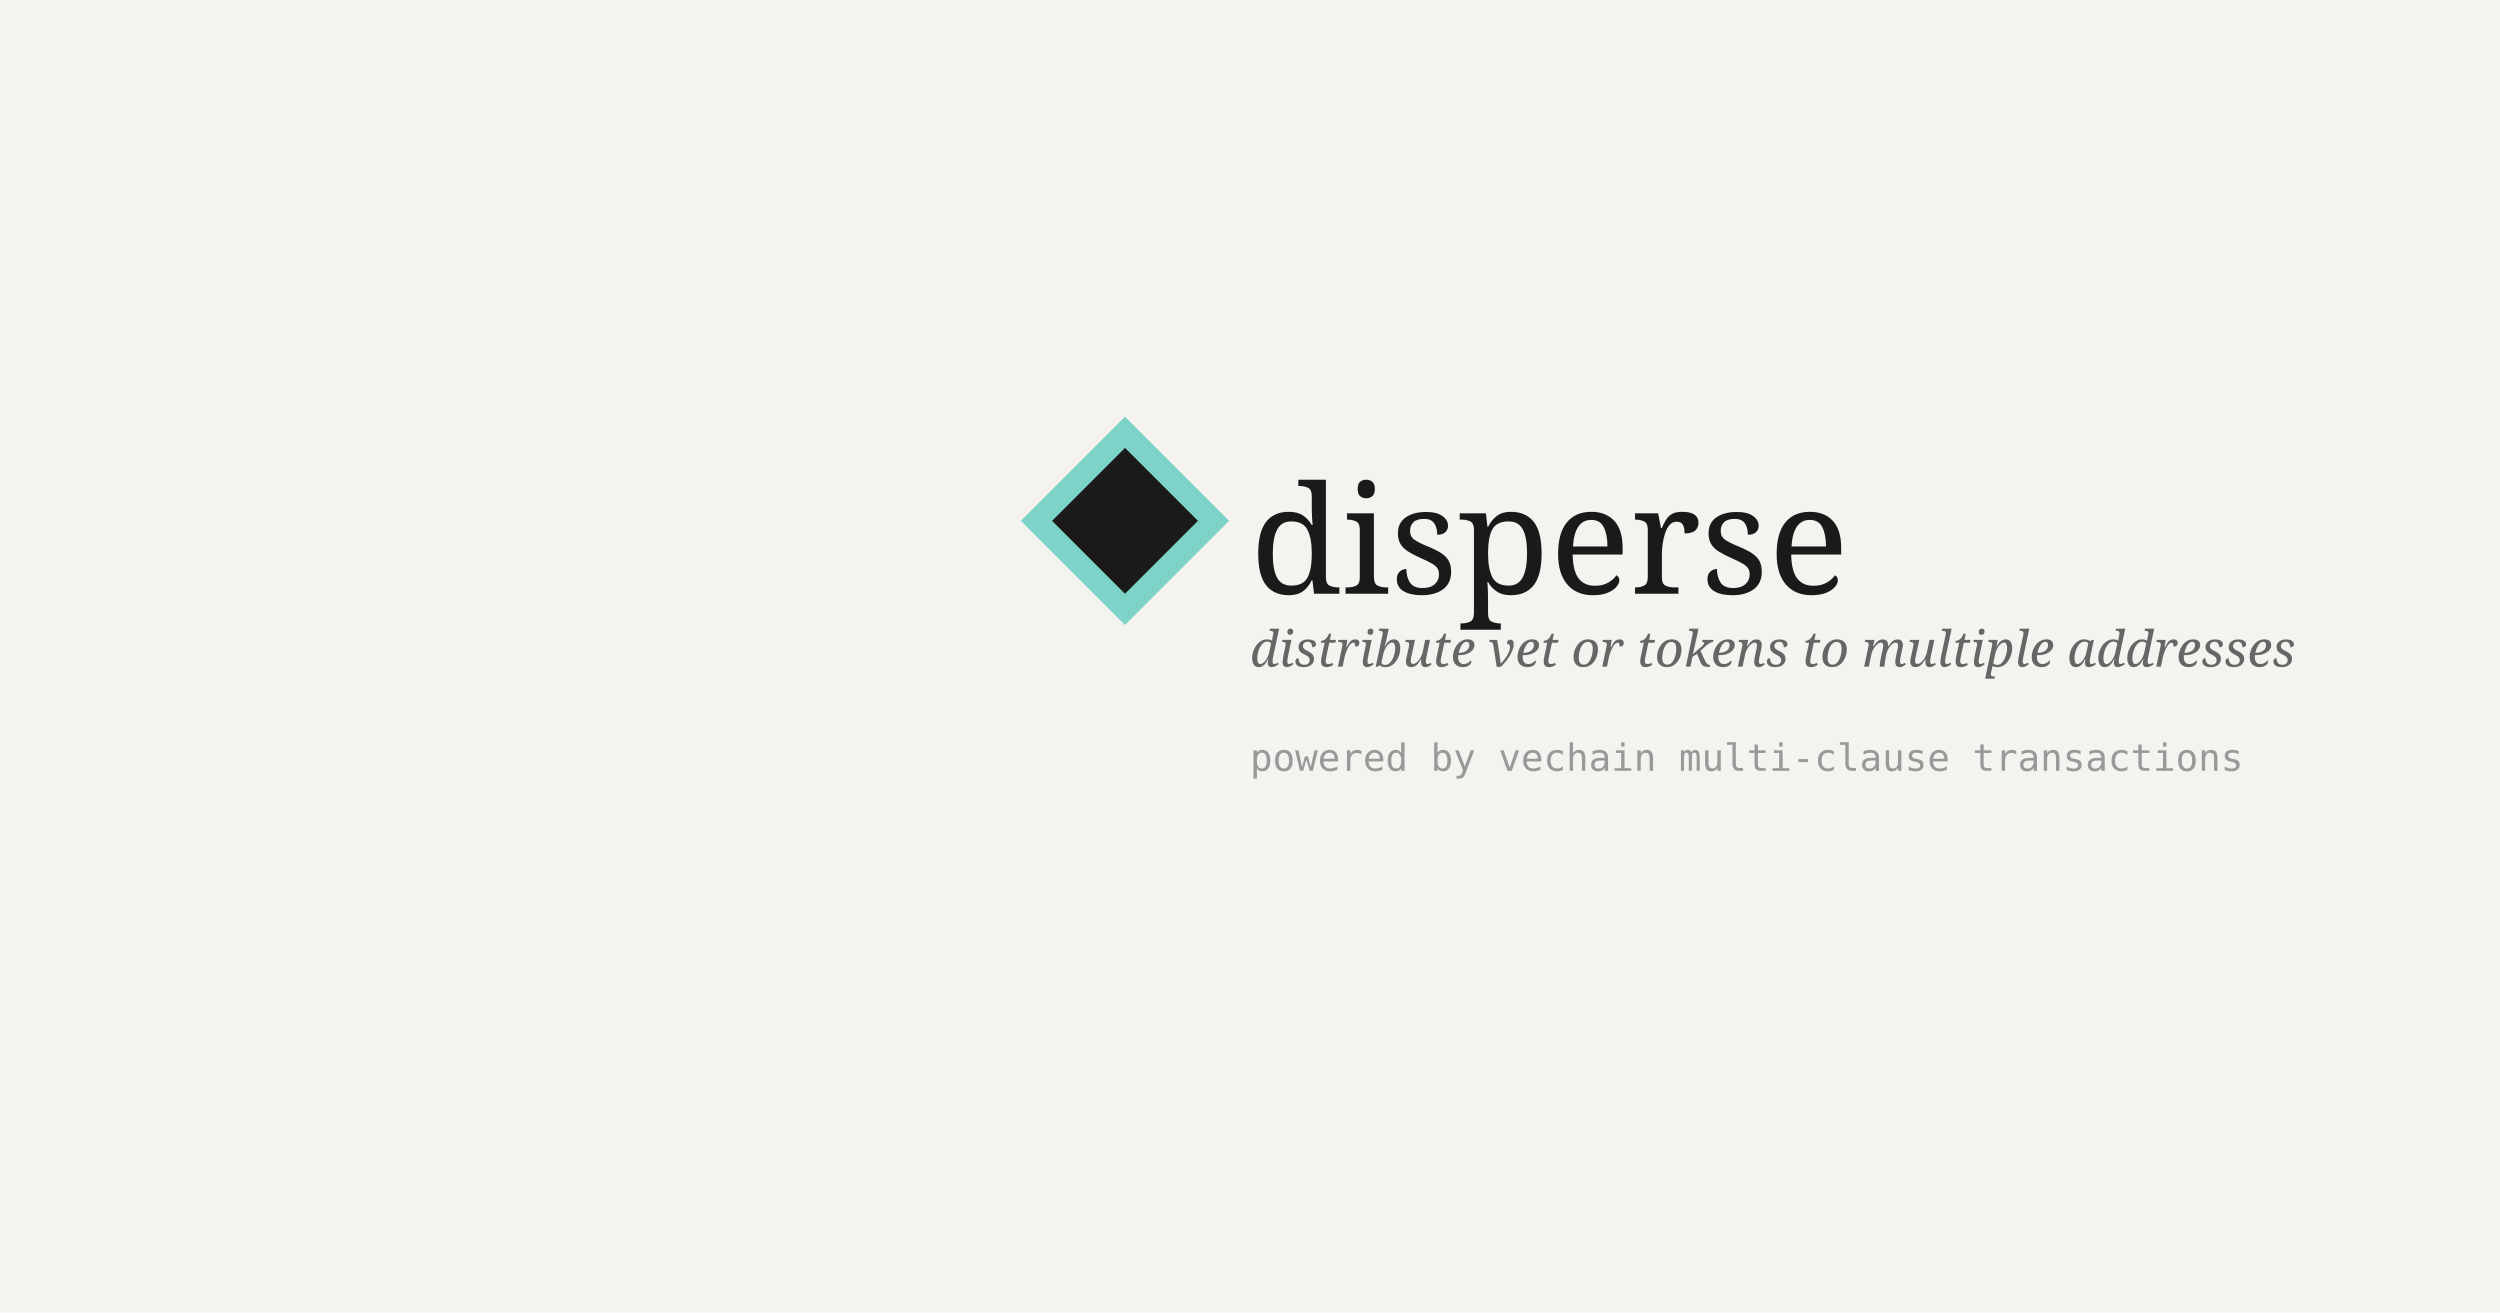
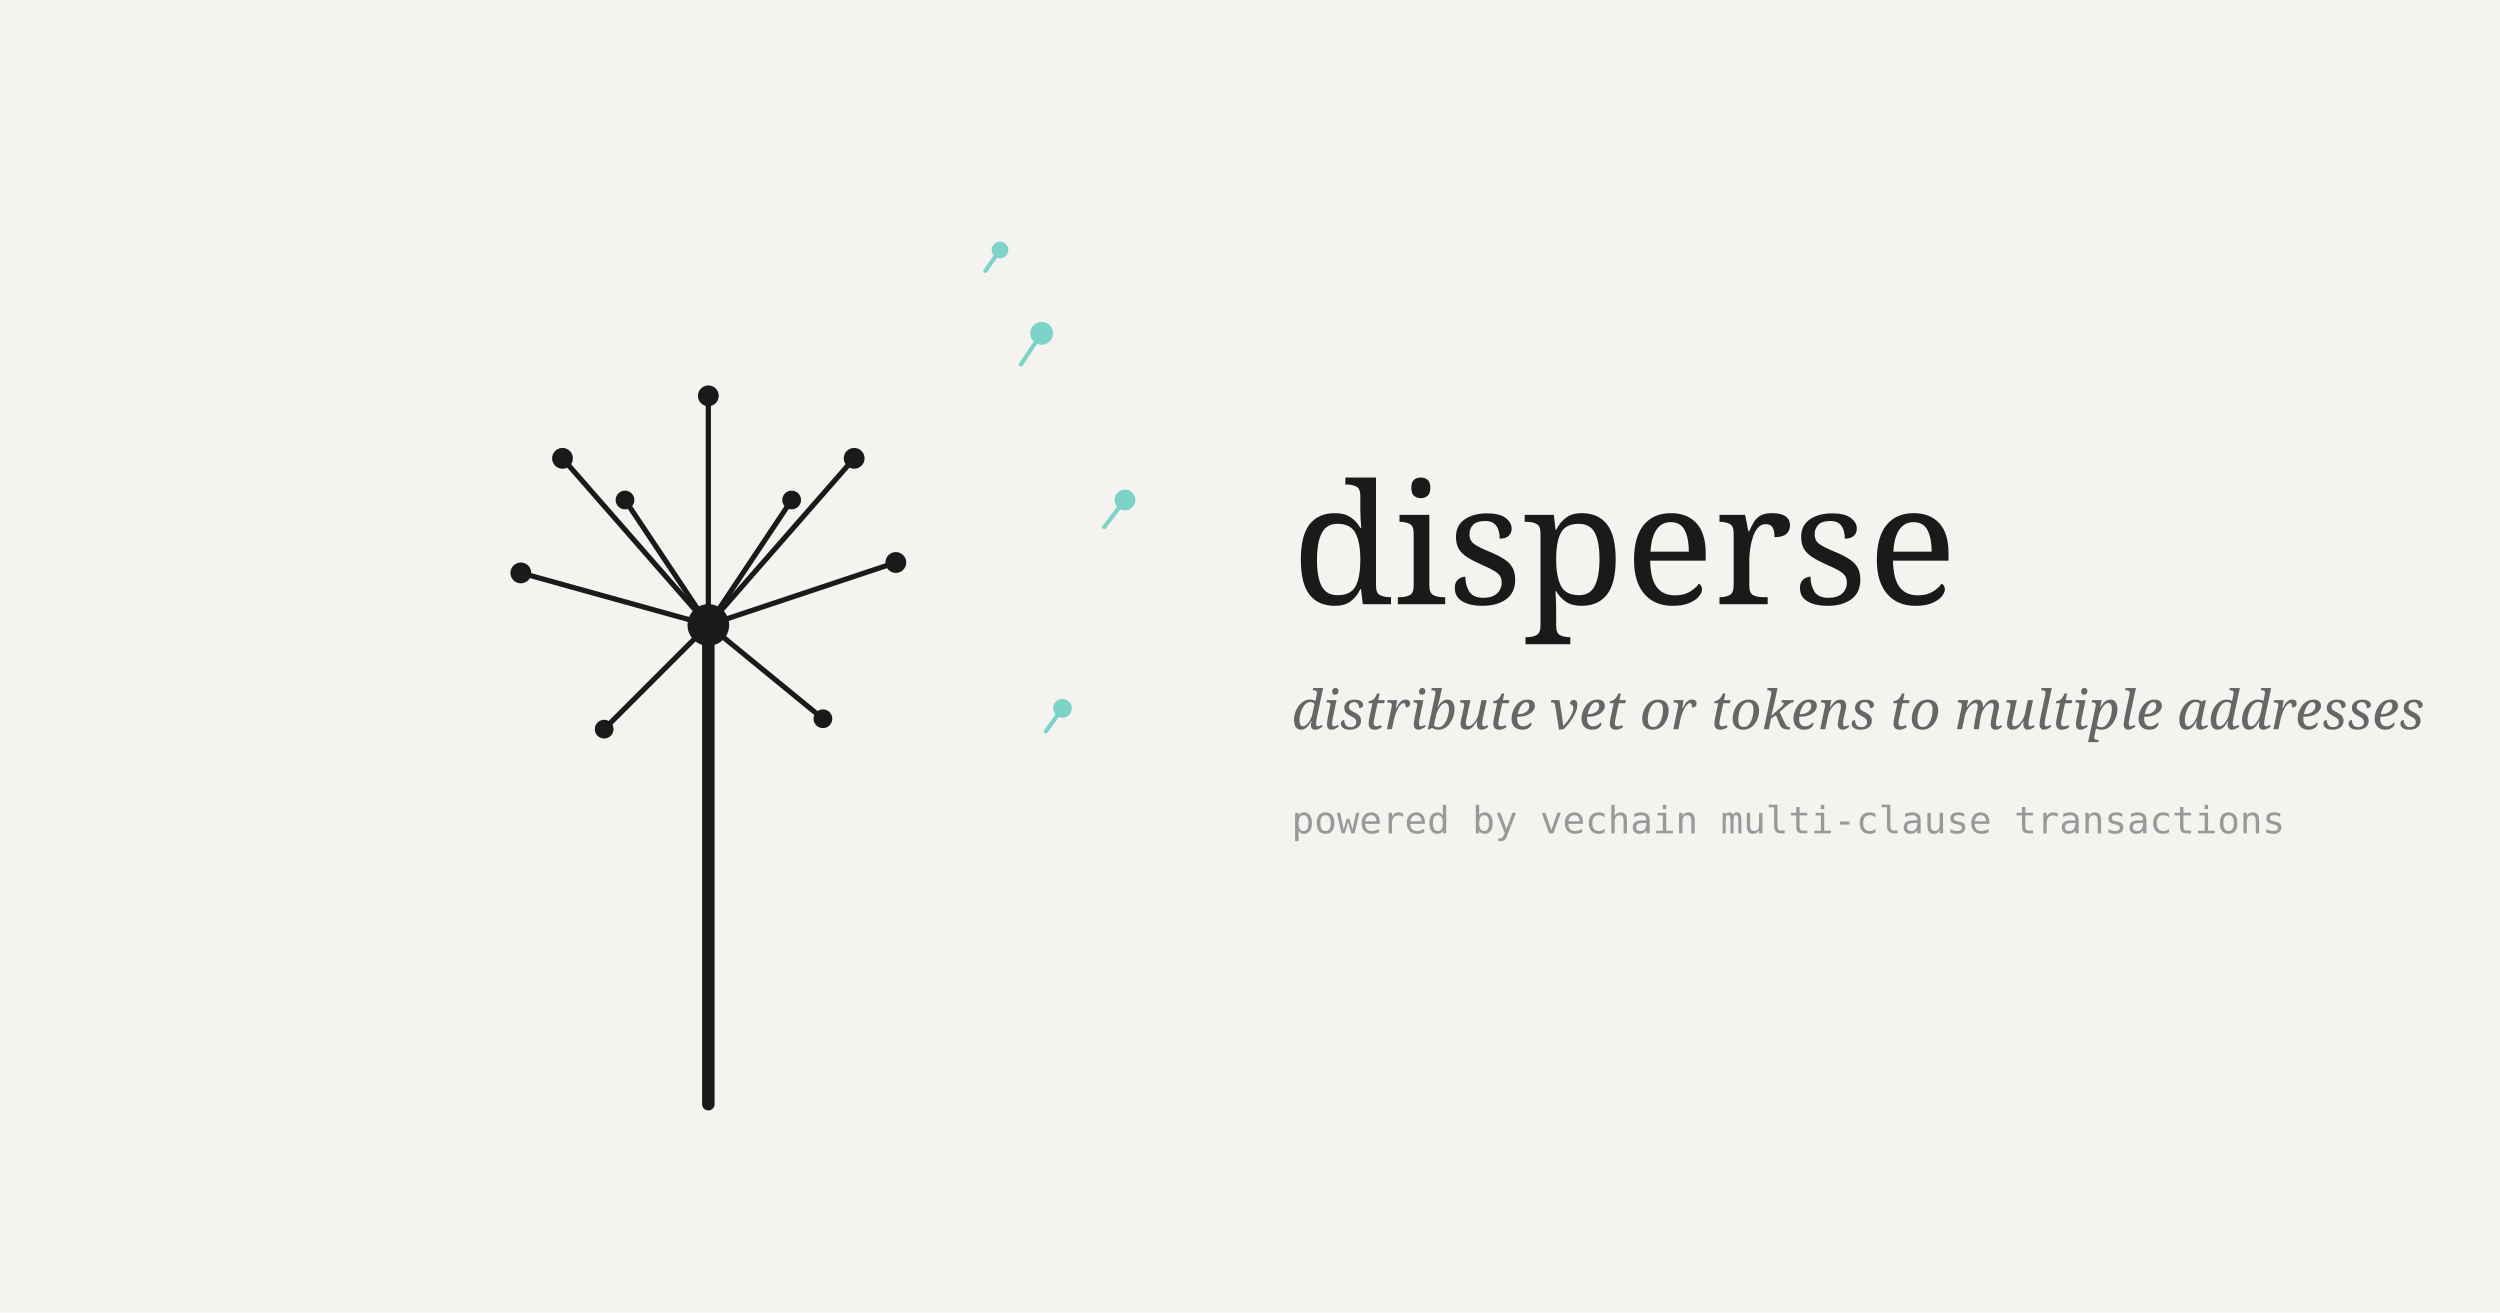
<svg xmlns="http://www.w3.org/2000/svg" width="1200" height="630" viewBox="0 0 1200 630">
  <rect width="1200" height="630" fill="#f5f3ef" />
-   <path d="M540 200L590 250L540 300L490 250Z" fill="#7dd3c7" />
-   <path d="M540 215L575 250L540 285L505 250Z" fill="#1a1a1a" />
-   <text x="600" y="260" font-family="serif" font-size="72" font-weight="400" fill="#1a1a1a" text-anchor="start" dominant-baseline="middle">disperse</text>
-   <text x="600" y="320" font-family="serif" font-size="24" font-style="italic" fill="#666" text-anchor="start">distribute vet or tokens to multiple addresses</text>
-   <text x="600" y="370" font-family="monospace" font-size="18" fill="#999" text-anchor="start">powered by vechain multi-clause transactions</text>
+   <line x1="340" y1="530" x2="340" y2="310" stroke="#1a1a1a" stroke-width="6" stroke-linecap="round" />
+   <circle cx="340" cy="300" r="10" fill="#1a1a1a" />
+   <line x1="340" y1="300" x2="340" y2="190" stroke="#1a1a1a" stroke-width="2.5" stroke-linecap="round" />
+   <line x1="340" y1="300" x2="270" y2="220" stroke="#1a1a1a" stroke-width="2.5" stroke-linecap="round" />
+   <line x1="340" y1="300" x2="410" y2="220" stroke="#1a1a1a" stroke-width="2.5" stroke-linecap="round" />
+   <line x1="340" y1="300" x2="250" y2="275" stroke="#1a1a1a" stroke-width="2.5" stroke-linecap="round" />
+   <line x1="340" y1="300" x2="430" y2="270" stroke="#1a1a1a" stroke-width="2.5" stroke-linecap="round" />
+   <line x1="340" y1="300" x2="290" y2="350" stroke="#1a1a1a" stroke-width="2.5" stroke-linecap="round" />
+   <line x1="340" y1="300" x2="395" y2="345" stroke="#1a1a1a" stroke-width="2.5" stroke-linecap="round" />
+   <line x1="340" y1="300" x2="300" y2="240" stroke="#1a1a1a" stroke-width="2.5" stroke-linecap="round" />
+   <line x1="340" y1="300" x2="380" y2="240" stroke="#1a1a1a" stroke-width="2.5" stroke-linecap="round" />
+   <circle cx="340" cy="190" r="5" fill="#1a1a1a" />
+   <circle cx="270" cy="220" r="5" fill="#1a1a1a" />
+   <circle cx="410" cy="220" r="5" fill="#1a1a1a" />
+   <circle cx="250" cy="275" r="5" fill="#1a1a1a" />
+   <circle cx="430" cy="270" r="5" fill="#1a1a1a" />
+   <circle cx="290" cy="350" r="4.5" fill="#1a1a1a" />
+   <circle cx="395" cy="345" r="4.5" fill="#1a1a1a" />
+   <circle cx="300" cy="240" r="4.5" fill="#1a1a1a" />
+   <circle cx="380" cy="240" r="4.5" fill="#1a1a1a" />
+   <g fill="#7dd3c7" stroke="#7dd3c7" stroke-width="2" stroke-linecap="round">
+     <circle cx="500" cy="160" r="4.5" />
+     <line x1="500" y1="160" x2="490" y2="175" />
+     <circle cx="540" cy="240" r="4" />
+     <line x1="540" y1="240" x2="530" y2="253" />
+     <circle cx="510" cy="340" r="3.5" />
+     <line x1="510" y1="340" x2="502" y2="351" />
+     <circle cx="480" cy="120" r="3" />
+     <line x1="480" y1="120" x2="473" y2="130" />
+   </g>
+   <text x="620" y="290" font-family="serif" font-size="80" font-weight="400" fill="#1a1a1a">disperse</text>
+   <text x="620" y="350" font-family="serif" font-size="26" font-style="italic" fill="#666">distribute vet or tokens to multiple addresses</text>
+   <text x="620" y="400" font-family="monospace" font-size="18" fill="#999">powered by vechain multi-clause transactions</text>
</svg>
